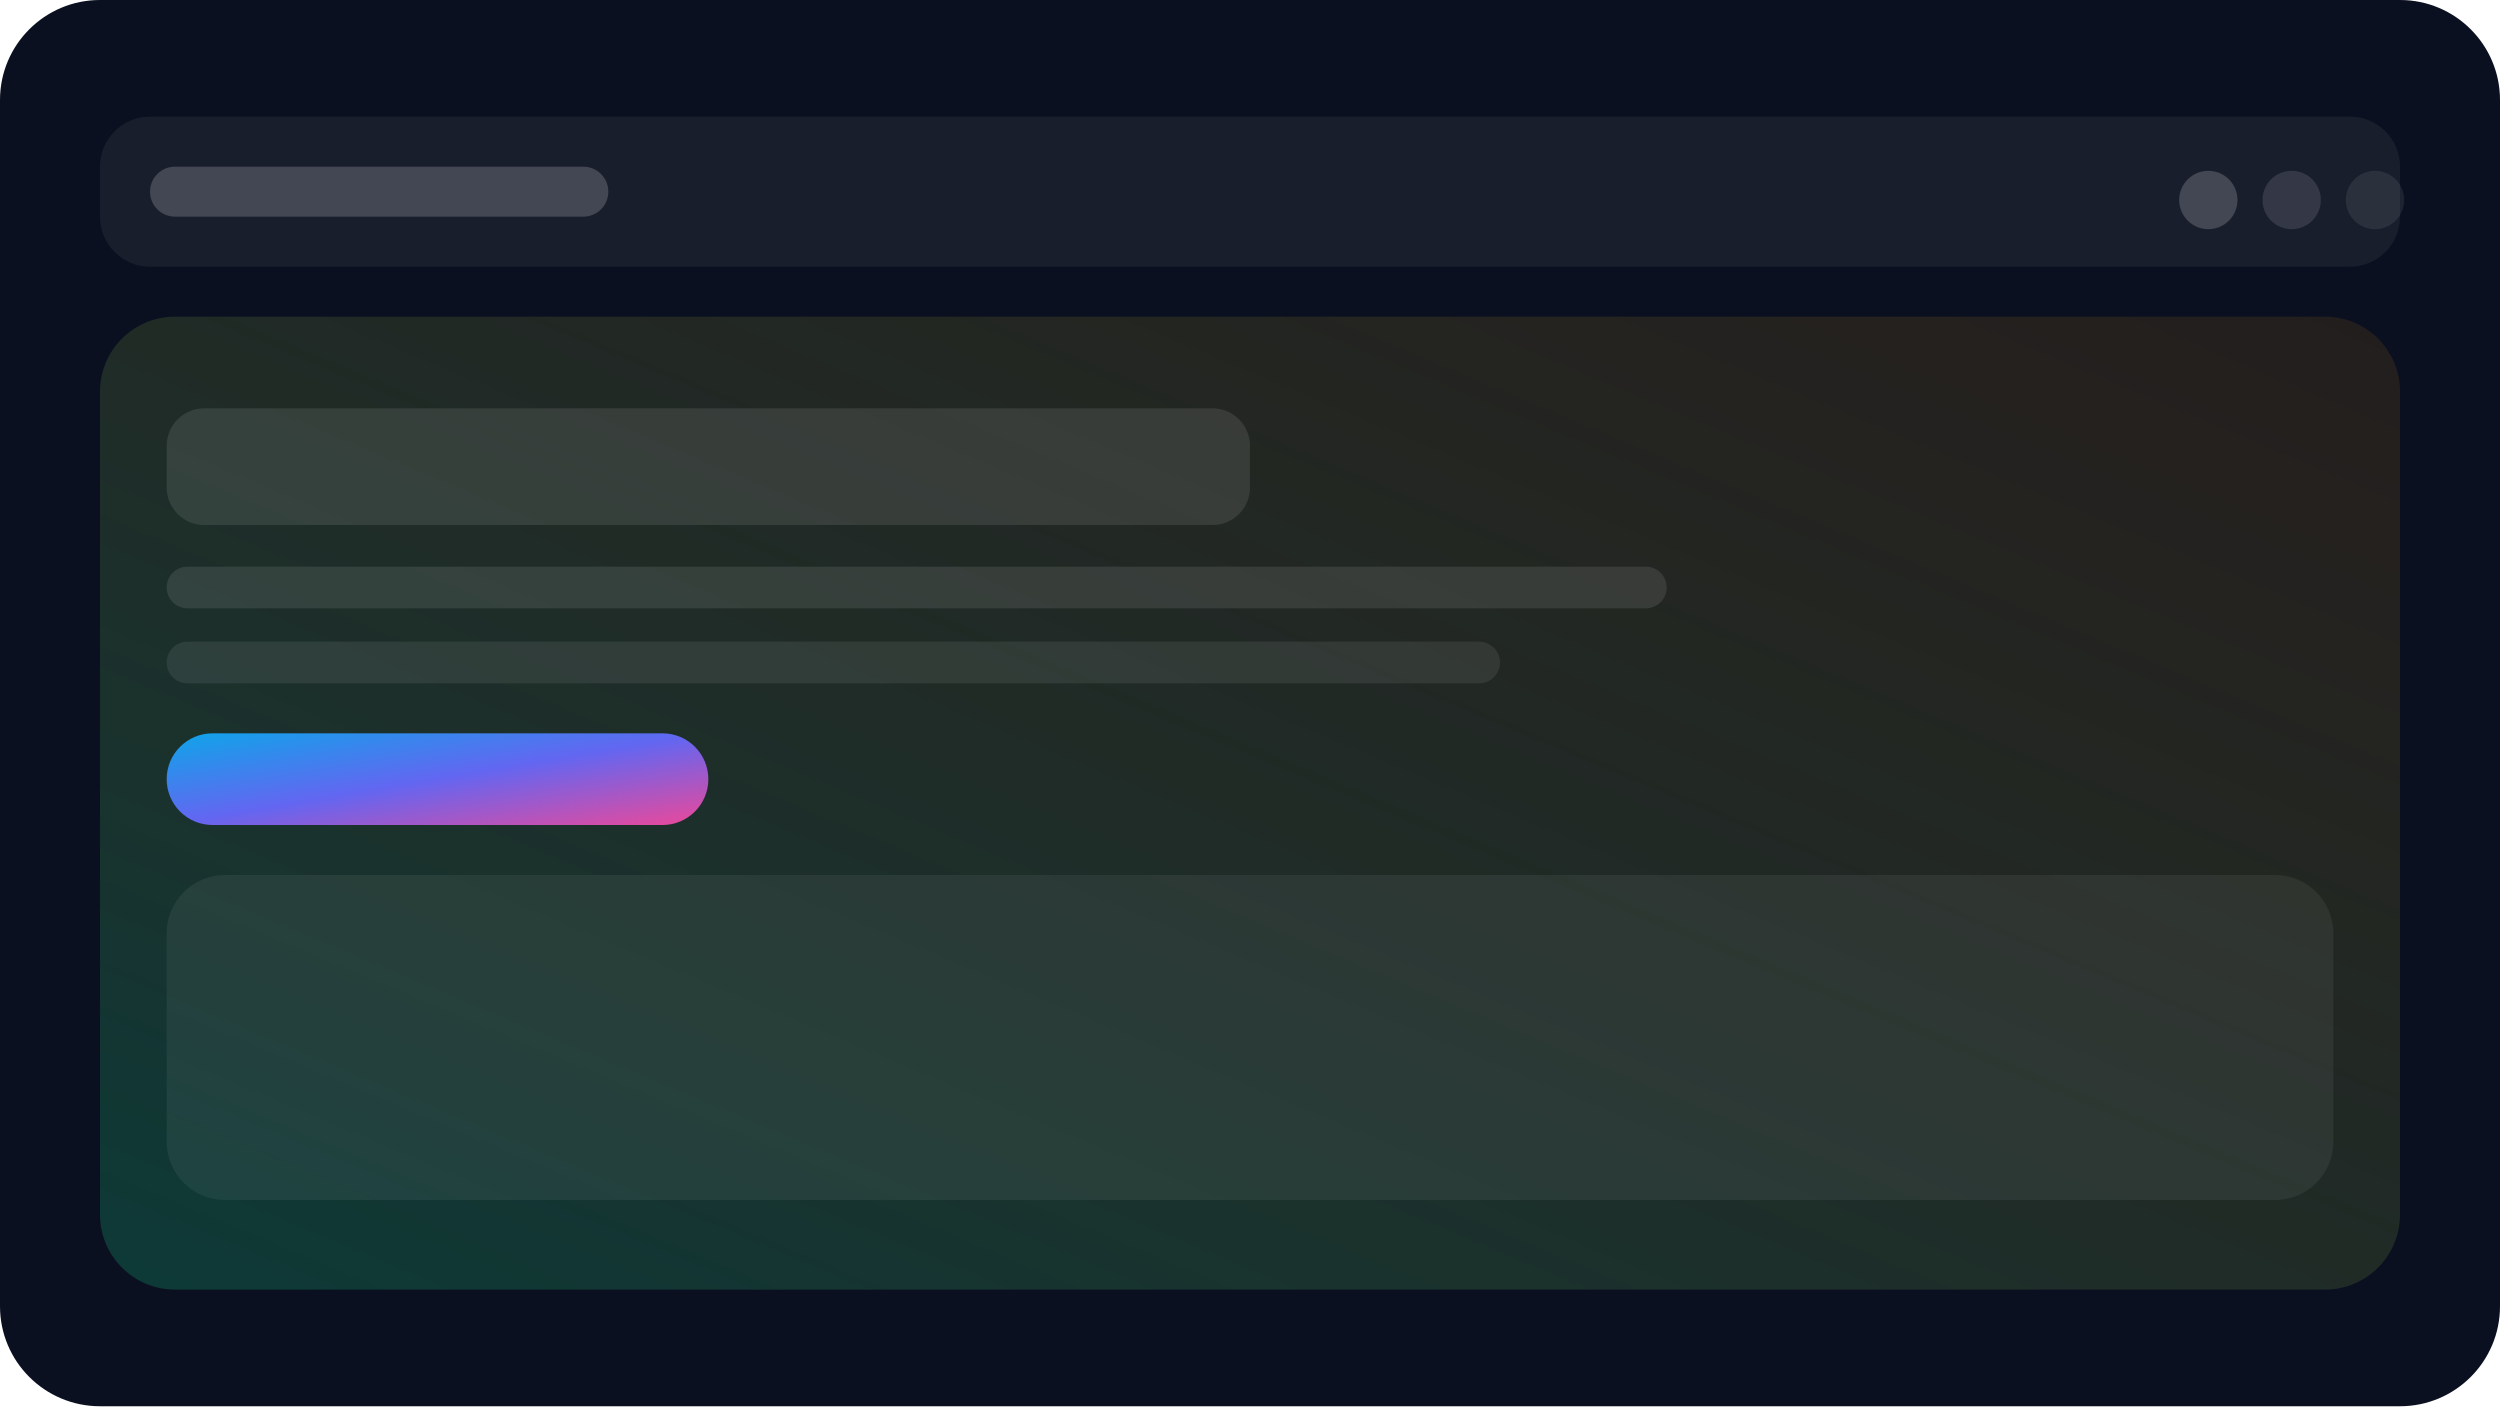
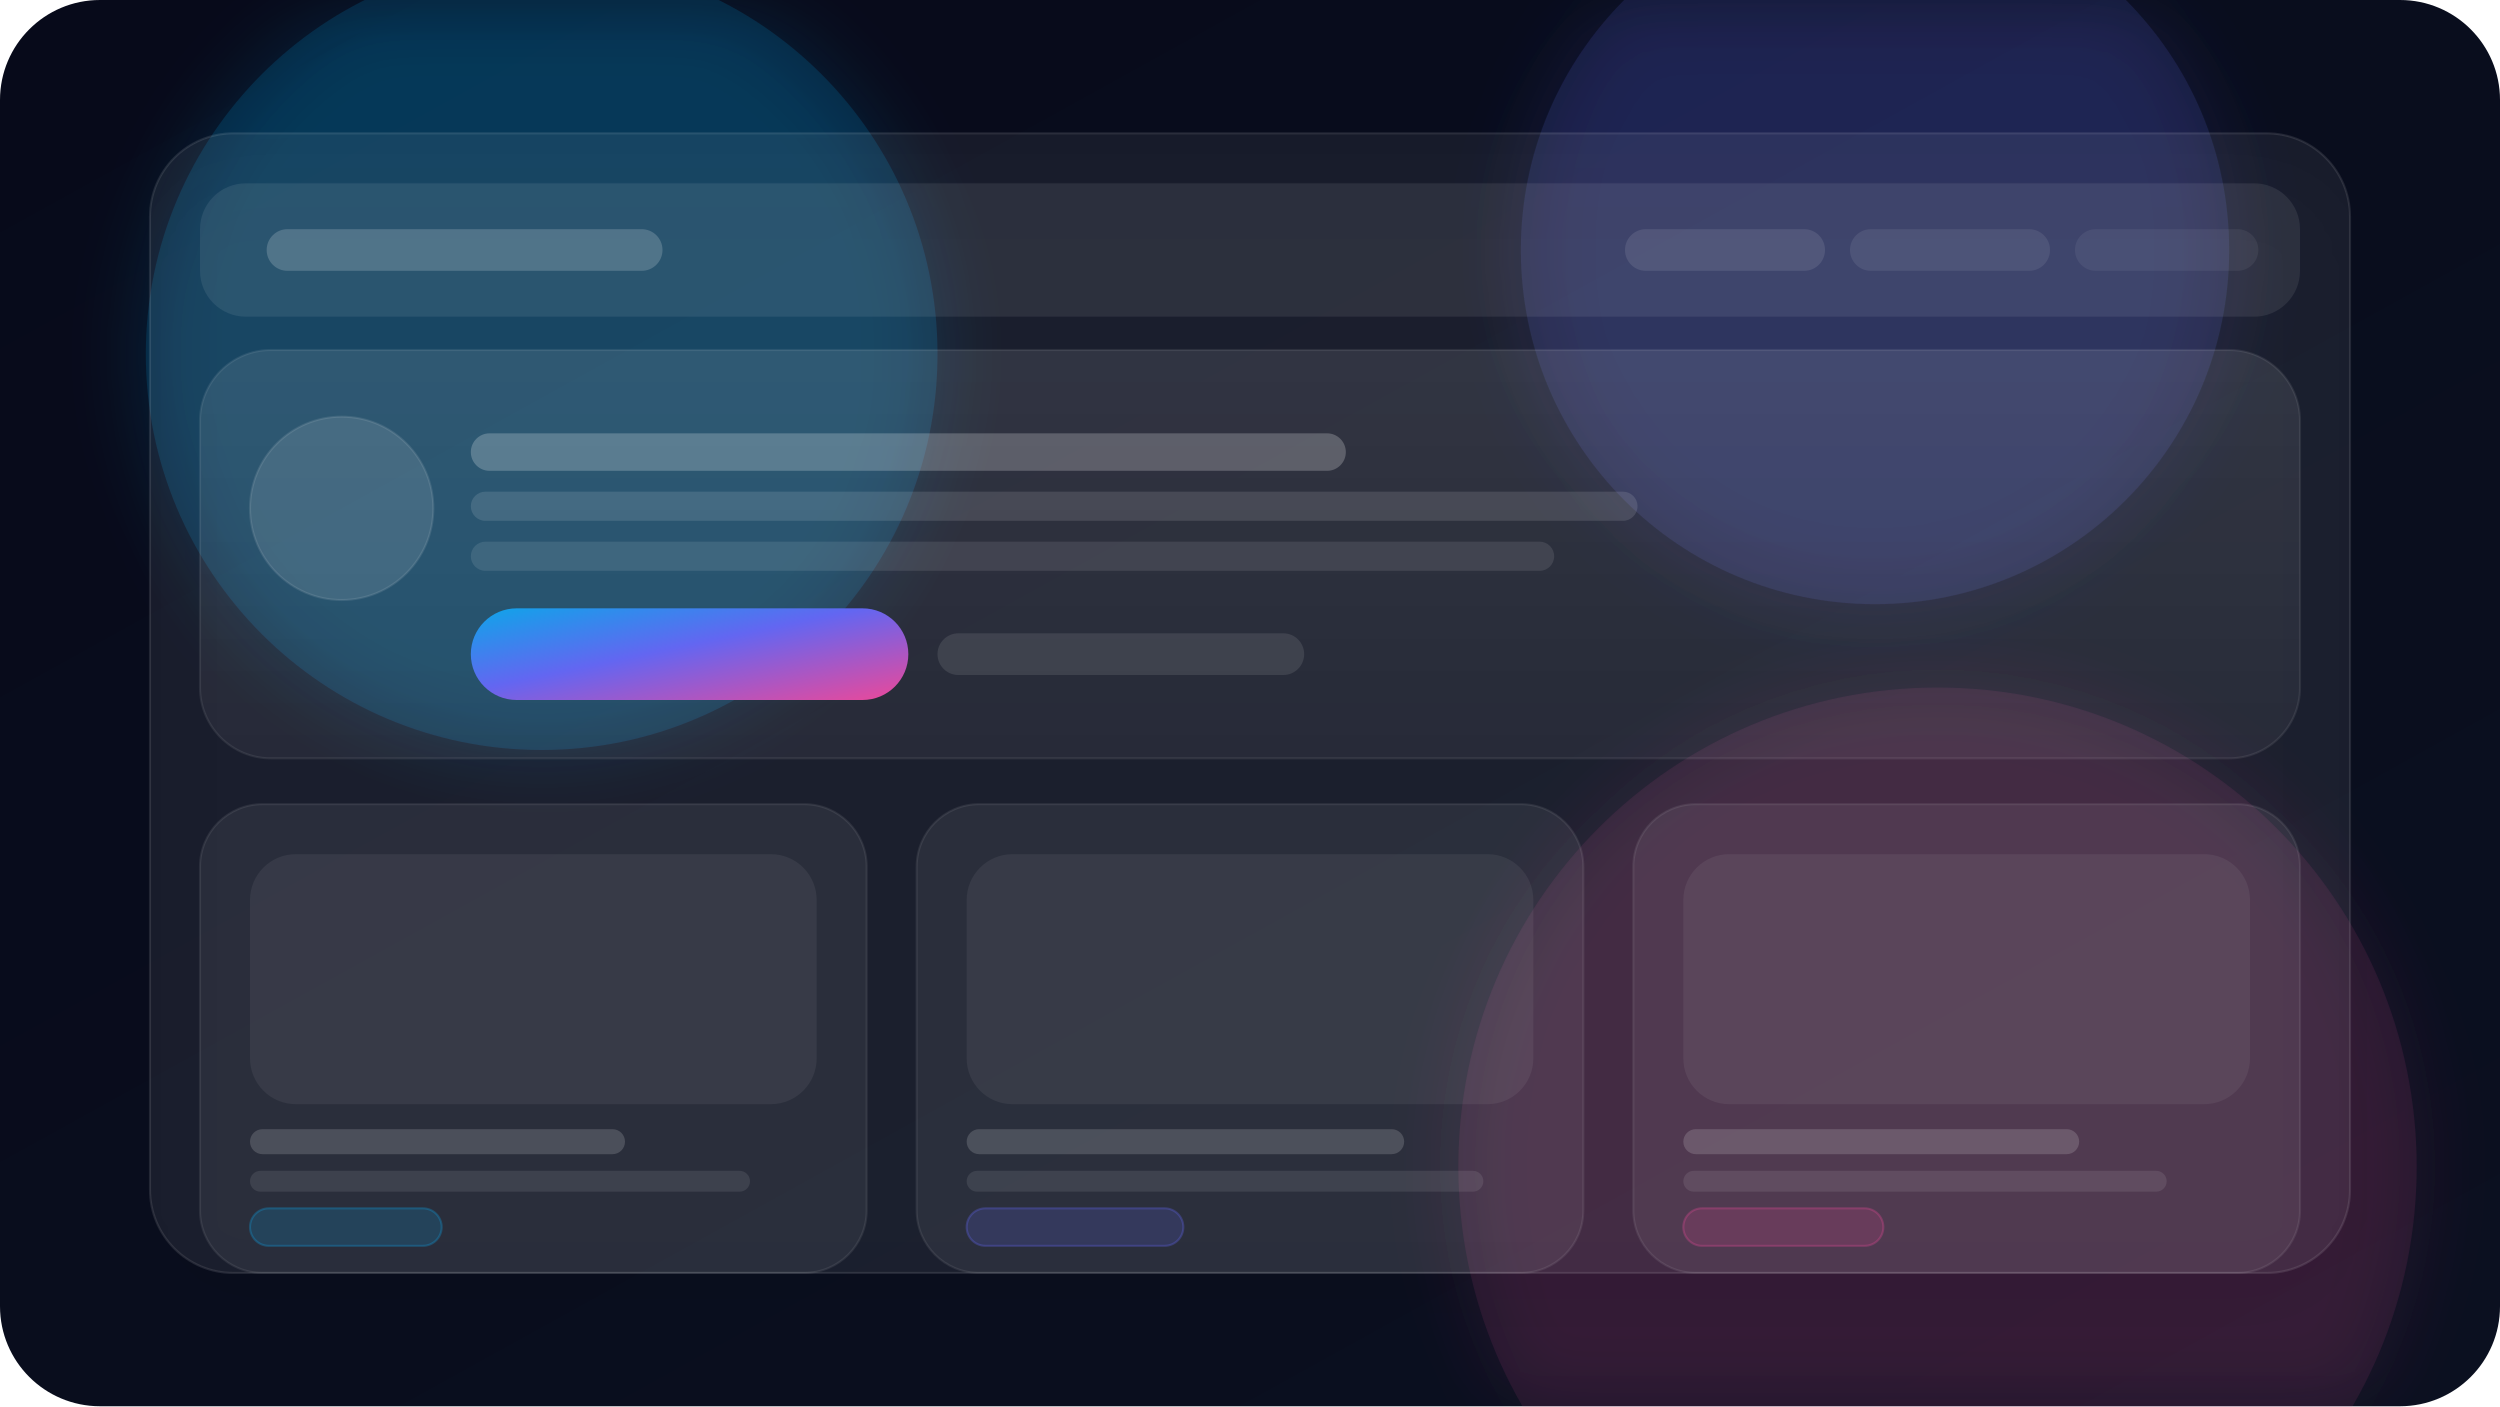
<svg xmlns="http://www.w3.org/2000/svg" width="1200" height="675" viewBox="0 0 1200 675" role="img" aria-label="Portfolio thumbnail">
  <defs>
-     <linearGradient id="g1" x1="0" y1="0" x2="1" y2="1">
+     <linearGradient id="bg-port" x1="0" y1="0" x2="1" y2="1">
+       <stop offset="0" stop-color="#070A1A" />
+       <stop offset="1" stop-color="#0B1020" />
+     </linearGradient>
+     <linearGradient id="rainbow" x1="0" y1="0" x2="1" y2="1">
      <stop offset="0" stop-color="#0EA5E9" />
-       <stop offset="0.5" stop-color="#6366F1" />
+       <stop offset="0.45" stop-color="#6366F1" />
      <stop offset="1" stop-color="#EC4899" />
    </linearGradient>
-     <linearGradient id="g2" x1="0" y1="1" x2="1" y2="0">
-       <stop offset="0" stop-color="#10B981" stop-opacity="0.25" />
-       <stop offset="1" stop-color="#F59E0B" stop-opacity="0.1" />
+     <linearGradient id="card" x1="0" y1="0" x2="0" y2="1">
+       <stop offset="0" stop-color="rgba(255,255,255,0.10)" />
+       <stop offset="1" stop-color="rgba(255,255,255,0.05)" />
    </linearGradient>
+     <filter id="shadow-port" x="-20%" y="-20%" width="140%" height="140%">
+       <feDropShadow dx="0" dy="18" stdDeviation="20" flood-color="#000000" flood-opacity="0.45" />
+     </filter>
+     <filter id="glow-port" x="-30%" y="-30%" width="160%" height="160%">
+       <feGaussianBlur stdDeviation="18" result="b" />
+       <feMerge>
+         <feMergeNode in="b" />
+         <feMergeNode in="SourceGraphic" />
+       </feMerge>
+     </filter>
  </defs>
-   <rect width="1200" height="675" rx="48" fill="#0B1020" />
-   <rect x="48" y="56" width="1104" height="72" rx="24" fill="rgba(255,255,255,0.06)" />
-   <rect x="72" y="80" width="220" height="24" rx="12" fill="rgba(255,255,255,0.18)" />
-   <rect x="48" y="152" width="1104" height="467" rx="36" fill="url(#g2)" />
-   <rect x="80" y="196" width="520" height="56" rx="18" fill="rgba(255,255,255,0.10)" />
-   <rect x="80" y="272" width="720" height="20" rx="10" fill="rgba(255,255,255,0.10)" />
-   <rect x="80" y="308" width="640" height="20" rx="10" fill="rgba(255,255,255,0.08)" />
-   <rect x="80" y="352" width="260" height="44" rx="22" fill="url(#g1)" />
-   <rect x="80" y="420" width="1040" height="156" rx="28" fill="rgba(255,255,255,0.06)" />
-   <circle cx="1060" cy="96" r="14" fill="rgba(255,255,255,0.18)" />
-   <circle cx="1100" cy="96" r="14" fill="rgba(255,255,255,0.12)" />
-   <circle cx="1140" cy="96" r="14" fill="rgba(255,255,255,0.08)" />
+   <rect width="1200" height="675" rx="48" fill="url(#bg-port)" />
+   <circle cx="260" cy="170" r="190" fill="rgba(14,165,233,0.16)" filter="url(#glow-port)" />
+   <circle cx="900" cy="120" r="170" fill="rgba(99,102,241,0.14)" filter="url(#glow-port)" />
+   <circle cx="930" cy="560" r="230" fill="rgba(236,72,153,0.10)" filter="url(#glow-port)" />
+   <g filter="url(#shadow-port)">
+     <rect x="72" y="64" width="1056" height="547" rx="40" fill="rgba(255,255,255,0.06)" stroke="rgba(255,255,255,0.10)" />
+   </g>
+   <rect x="96" y="88" width="1008" height="64" rx="22" fill="rgba(255,255,255,0.08)" />
+   <rect x="128" y="110" width="190" height="20" rx="10" fill="rgba(255,255,255,0.18)" />
+   <rect x="780" y="110" width="96" height="20" rx="10" fill="rgba(255,255,255,0.10)" />
+   <rect x="888" y="110" width="96" height="20" rx="10" fill="rgba(255,255,255,0.08)" />
+   <rect x="996" y="110" width="88" height="20" rx="10" fill="rgba(255,255,255,0.06)" />
+   <rect x="96" y="168" width="1008" height="196" rx="34" fill="url(#card)" stroke="rgba(255,255,255,0.08)" />
+   <circle cx="164" cy="244" r="44" fill="rgba(255,255,255,0.12)" stroke="rgba(255,255,255,0.10)" />
+   <rect x="226" y="208" width="420" height="18" rx="9" fill="rgba(255,255,255,0.22)" />
+   <rect x="226" y="236" width="560" height="14" rx="7" fill="rgba(255,255,255,0.12)" />
+   <rect x="226" y="260" width="520" height="14" rx="7" fill="rgba(255,255,255,0.10)" />
+   <rect x="226" y="292" width="210" height="44" rx="22" fill="url(#rainbow)" />
+   <rect x="450" y="304" width="176" height="20" rx="10" fill="rgba(255,255,255,0.10)" />
+   <rect x="96" y="386" width="320" height="225" rx="30" fill="rgba(255,255,255,0.07)" stroke="rgba(255,255,255,0.08)" />
+   <rect x="120" y="410" width="272" height="120" rx="22" fill="rgba(255,255,255,0.06)" />
+   <rect x="120" y="542" width="180" height="12" rx="6" fill="rgba(255,255,255,0.16)" />
+   <rect x="120" y="562" width="240" height="10" rx="5" fill="rgba(255,255,255,0.09)" />
+   <rect x="120" y="580" width="92" height="18" rx="9" fill="rgba(14,165,233,0.18)" stroke="rgba(14,165,233,0.28)" />
+   <rect x="440" y="386" width="320" height="225" rx="30" fill="rgba(255,255,255,0.07)" stroke="rgba(255,255,255,0.08)" />
+   <rect x="464" y="410" width="272" height="120" rx="22" fill="rgba(255,255,255,0.06)" />
+   <rect x="464" y="542" width="210" height="12" rx="6" fill="rgba(255,255,255,0.16)" />
+   <rect x="464" y="562" width="248" height="10" rx="5" fill="rgba(255,255,255,0.09)" />
+   <rect x="464" y="580" width="104" height="18" rx="9" fill="rgba(99,102,241,0.18)" stroke="rgba(99,102,241,0.30)" />
+   <rect x="784" y="386" width="320" height="225" rx="30" fill="rgba(255,255,255,0.07)" stroke="rgba(255,255,255,0.08)" />
+   <rect x="808" y="410" width="272" height="120" rx="22" fill="rgba(255,255,255,0.06)" />
+   <rect x="808" y="542" width="190" height="12" rx="6" fill="rgba(255,255,255,0.16)" />
+   <rect x="808" y="562" width="232" height="10" rx="5" fill="rgba(255,255,255,0.09)" />
+   <rect x="808" y="580" width="96" height="18" rx="9" fill="rgba(236,72,153,0.16)" stroke="rgba(236,72,153,0.28)" />
</svg>
